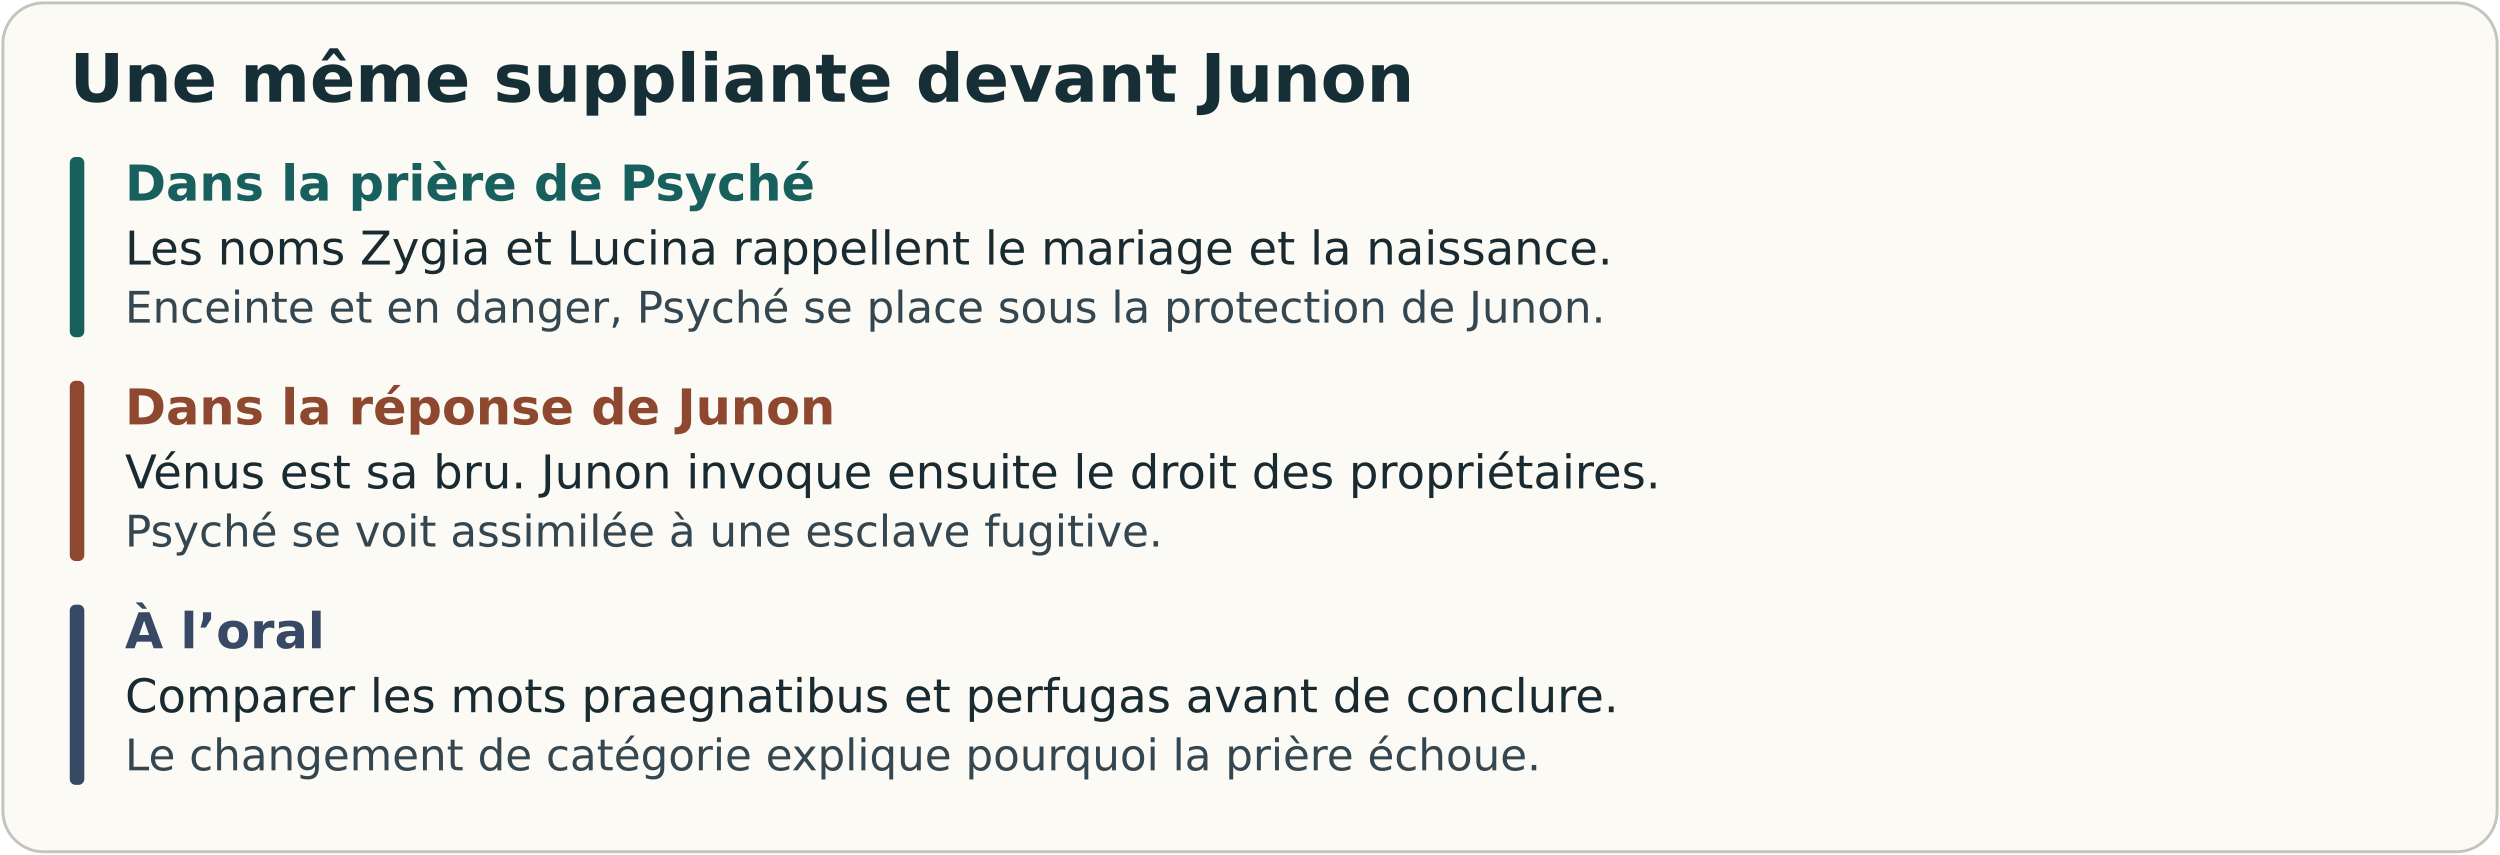
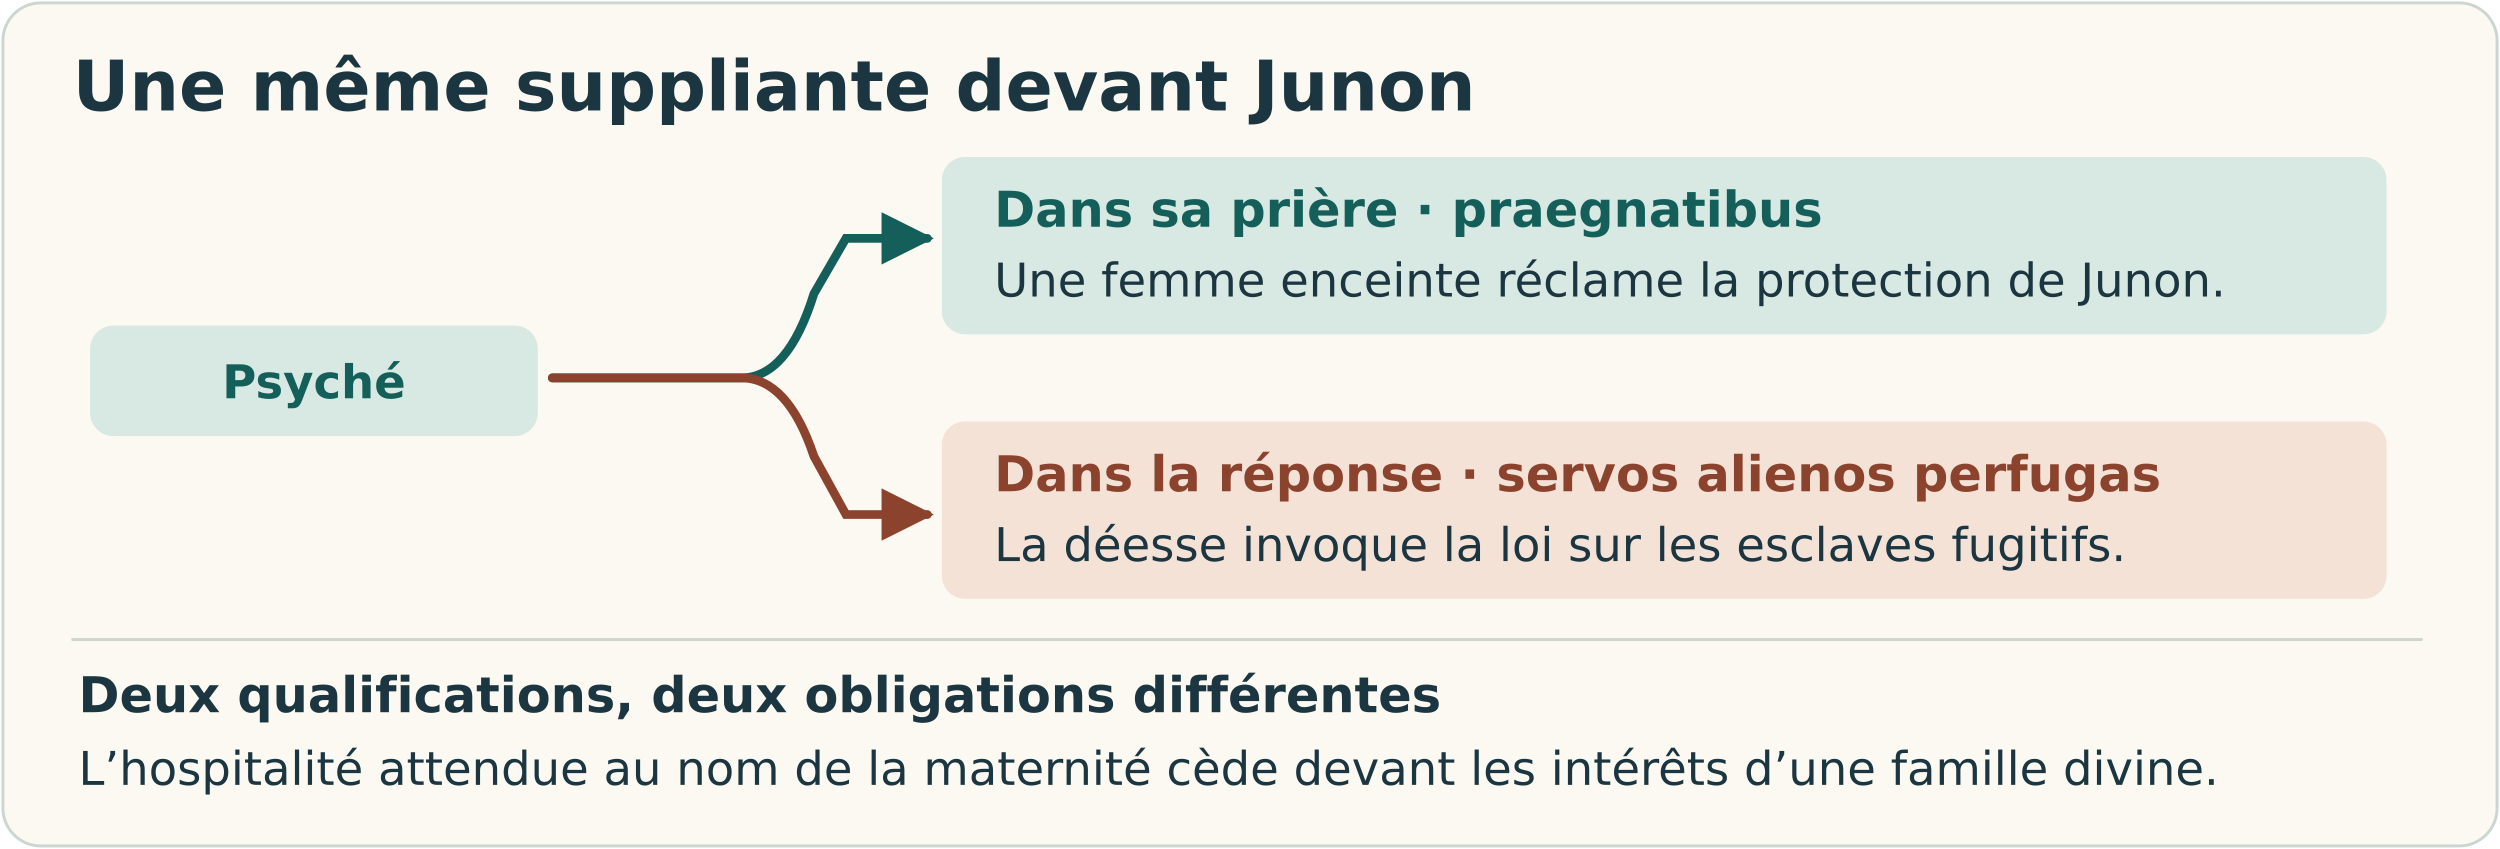
- <svg xmlns="http://www.w3.org/2000/svg" width="860" height="294" viewBox="0 0 860 294" role="img">
-   <rect x="1" y="1" width="858" height="292" rx="14" fill="#fbfaf5" stroke="#c4c4bc" />
-   <text x="24" y="35" font-family="DejaVu Sans, sans-serif" font-size="23" fill="#162e36" font-weight="700">Une même suppliante devant Junon</text>
-   <rect x="24" y="54" width="5" height="62" rx="2" fill="#17605d" />
-   <text x="43" y="69" font-family="DejaVu Sans, sans-serif" font-size="17" fill="#17605d" font-weight="700">Dans la prière de Psyché</text>
-   <text x="43" y="91" font-family="DejaVu Sans, sans-serif" font-size="16" fill="#192a31" font-weight="400">Les noms Zygia et Lucina rappellent le mariage et la naissance.</text>
-   <text x="43" y="111" font-family="DejaVu Sans, sans-serif" font-size="15" fill="#344650" font-weight="400">Enceinte et en danger, Psyché se place sous la protection de Junon.</text>
-   <rect x="24" y="131" width="5" height="62" rx="2" fill="#8e482f" />
-   <text x="43" y="146" font-family="DejaVu Sans, sans-serif" font-size="17" fill="#8e482f" font-weight="700">Dans la réponse de Junon</text>
-   <text x="43" y="168" font-family="DejaVu Sans, sans-serif" font-size="16" fill="#192a31" font-weight="400">Vénus est sa bru. Junon invoque ensuite le droit des propriétaires.</text>
-   <text x="43" y="188" font-family="DejaVu Sans, sans-serif" font-size="15" fill="#344650" font-weight="400">Psyché se voit assimilée à une esclave fugitive.</text>
-   <rect x="24" y="208" width="5" height="62" rx="2" fill="#384966" />
-   <text x="43" y="223" font-family="DejaVu Sans, sans-serif" font-size="17" fill="#384966" font-weight="700">À l’oral</text>
-   <text x="43" y="245" font-family="DejaVu Sans, sans-serif" font-size="16" fill="#192a31" font-weight="400">Comparer les mots praegnatibus et perfugas avant de conclure.</text>
-   <text x="43" y="265" font-family="DejaVu Sans, sans-serif" font-size="15" fill="#344650" font-weight="400">Le changement de catégorie explique pourquoi la prière échoue.</text>
+ <svg xmlns="http://www.w3.org/2000/svg" width="860" height="292" viewBox="0 0 860 292" role="img">
+   <defs>
+     <marker id="a-sea" viewBox="0 0 8 8" refX="7" refY="4" markerWidth="6" markerHeight="6" orient="auto">
+       <path d="M0 0 L8 4 L0 8 Z" fill="#145f59" />
+     </marker>
+     <marker id="a-clay" viewBox="0 0 8 8" refX="7" refY="4" markerWidth="6" markerHeight="6" orient="auto">
+       <path d="M0 0 L8 4 L0 8 Z" fill="#8b432e" />
+     </marker>
+     <marker id="a-navy" viewBox="0 0 8 8" refX="7" refY="4" markerWidth="6" markerHeight="6" orient="auto">
+       <path d="M0 0 L8 4 L0 8 Z" fill="#334a65" />
+     </marker>
+   </defs>
+   <rect x="1" y="1" width="858" height="290" rx="13" fill="#fbf9f2" stroke="#ccd6d0" />
+   <text x="25" y="38" text-anchor="start" font-family="DejaVu Sans, sans-serif" font-size="24" font-style="normal" font-weight="700" fill="#1b3641">Une même suppliante devant Junon</text>
+   <rect x="31" y="112" width="154" height="38" rx="8" fill="#d8e8e2" stroke="none" />
+   <text x="108.0" y="137" text-anchor="middle" font-family="DejaVu Sans, sans-serif" font-size="16" font-style="normal" font-weight="700" fill="#145f59">Psyché</text>
+   <path d="M190 130 H255 Q271 130 280 101 L291 82 H319" fill="none" stroke="#145f59" stroke-width="3" stroke-linecap="round" marker-end="url(#a-sea)" />
+   <path d="M190 130 H255 Q271 130 280 157 L291 177 H319" fill="none" stroke="#8b432e" stroke-width="3" stroke-linecap="round" marker-end="url(#a-clay)" />
+   <rect x="324" y="54" width="497" height="61" rx="8" fill="#d8e8e2" stroke="none" />
+   <text x="342" y="78" text-anchor="start" font-family="DejaVu Sans, sans-serif" font-size="17" font-style="normal" font-weight="700" fill="#145f59">Dans sa prière · praegnatibus</text>
+   <text x="342" y="102" text-anchor="start" font-family="DejaVu Sans, sans-serif" font-size="16" font-style="normal" font-weight="400" fill="#1b3641">Une femme enceinte réclame la protection de Junon.</text>
+   <rect x="324" y="145" width="497" height="61" rx="8" fill="#f4e2d7" stroke="none" />
+   <text x="342" y="169" text-anchor="start" font-family="DejaVu Sans, sans-serif" font-size="17" font-style="normal" font-weight="700" fill="#8b432e">Dans la réponse · servos alienos perfugas</text>
+   <text x="342" y="193" text-anchor="start" font-family="DejaVu Sans, sans-serif" font-size="16" font-style="normal" font-weight="400" fill="#1b3641">La déesse invoque la loi sur les esclaves fugitifs.</text>
+   <path d="M25 220 L833 220" fill="none" stroke="#ccd6d0" stroke-width="1" stroke-linecap="round" />
+   <text x="27" y="245" text-anchor="start" font-family="DejaVu Sans, sans-serif" font-size="17" font-style="normal" font-weight="700" fill="#1b3641">Deux qualifications, deux obligations différentes</text>
+   <text x="27" y="270" text-anchor="start" font-family="DejaVu Sans, sans-serif" font-size="16" font-style="normal" font-weight="400" fill="#1b3641">L’hospitalité attendue au nom de la maternité cède devant les intérêts d’une famille divine.</text>
</svg>
